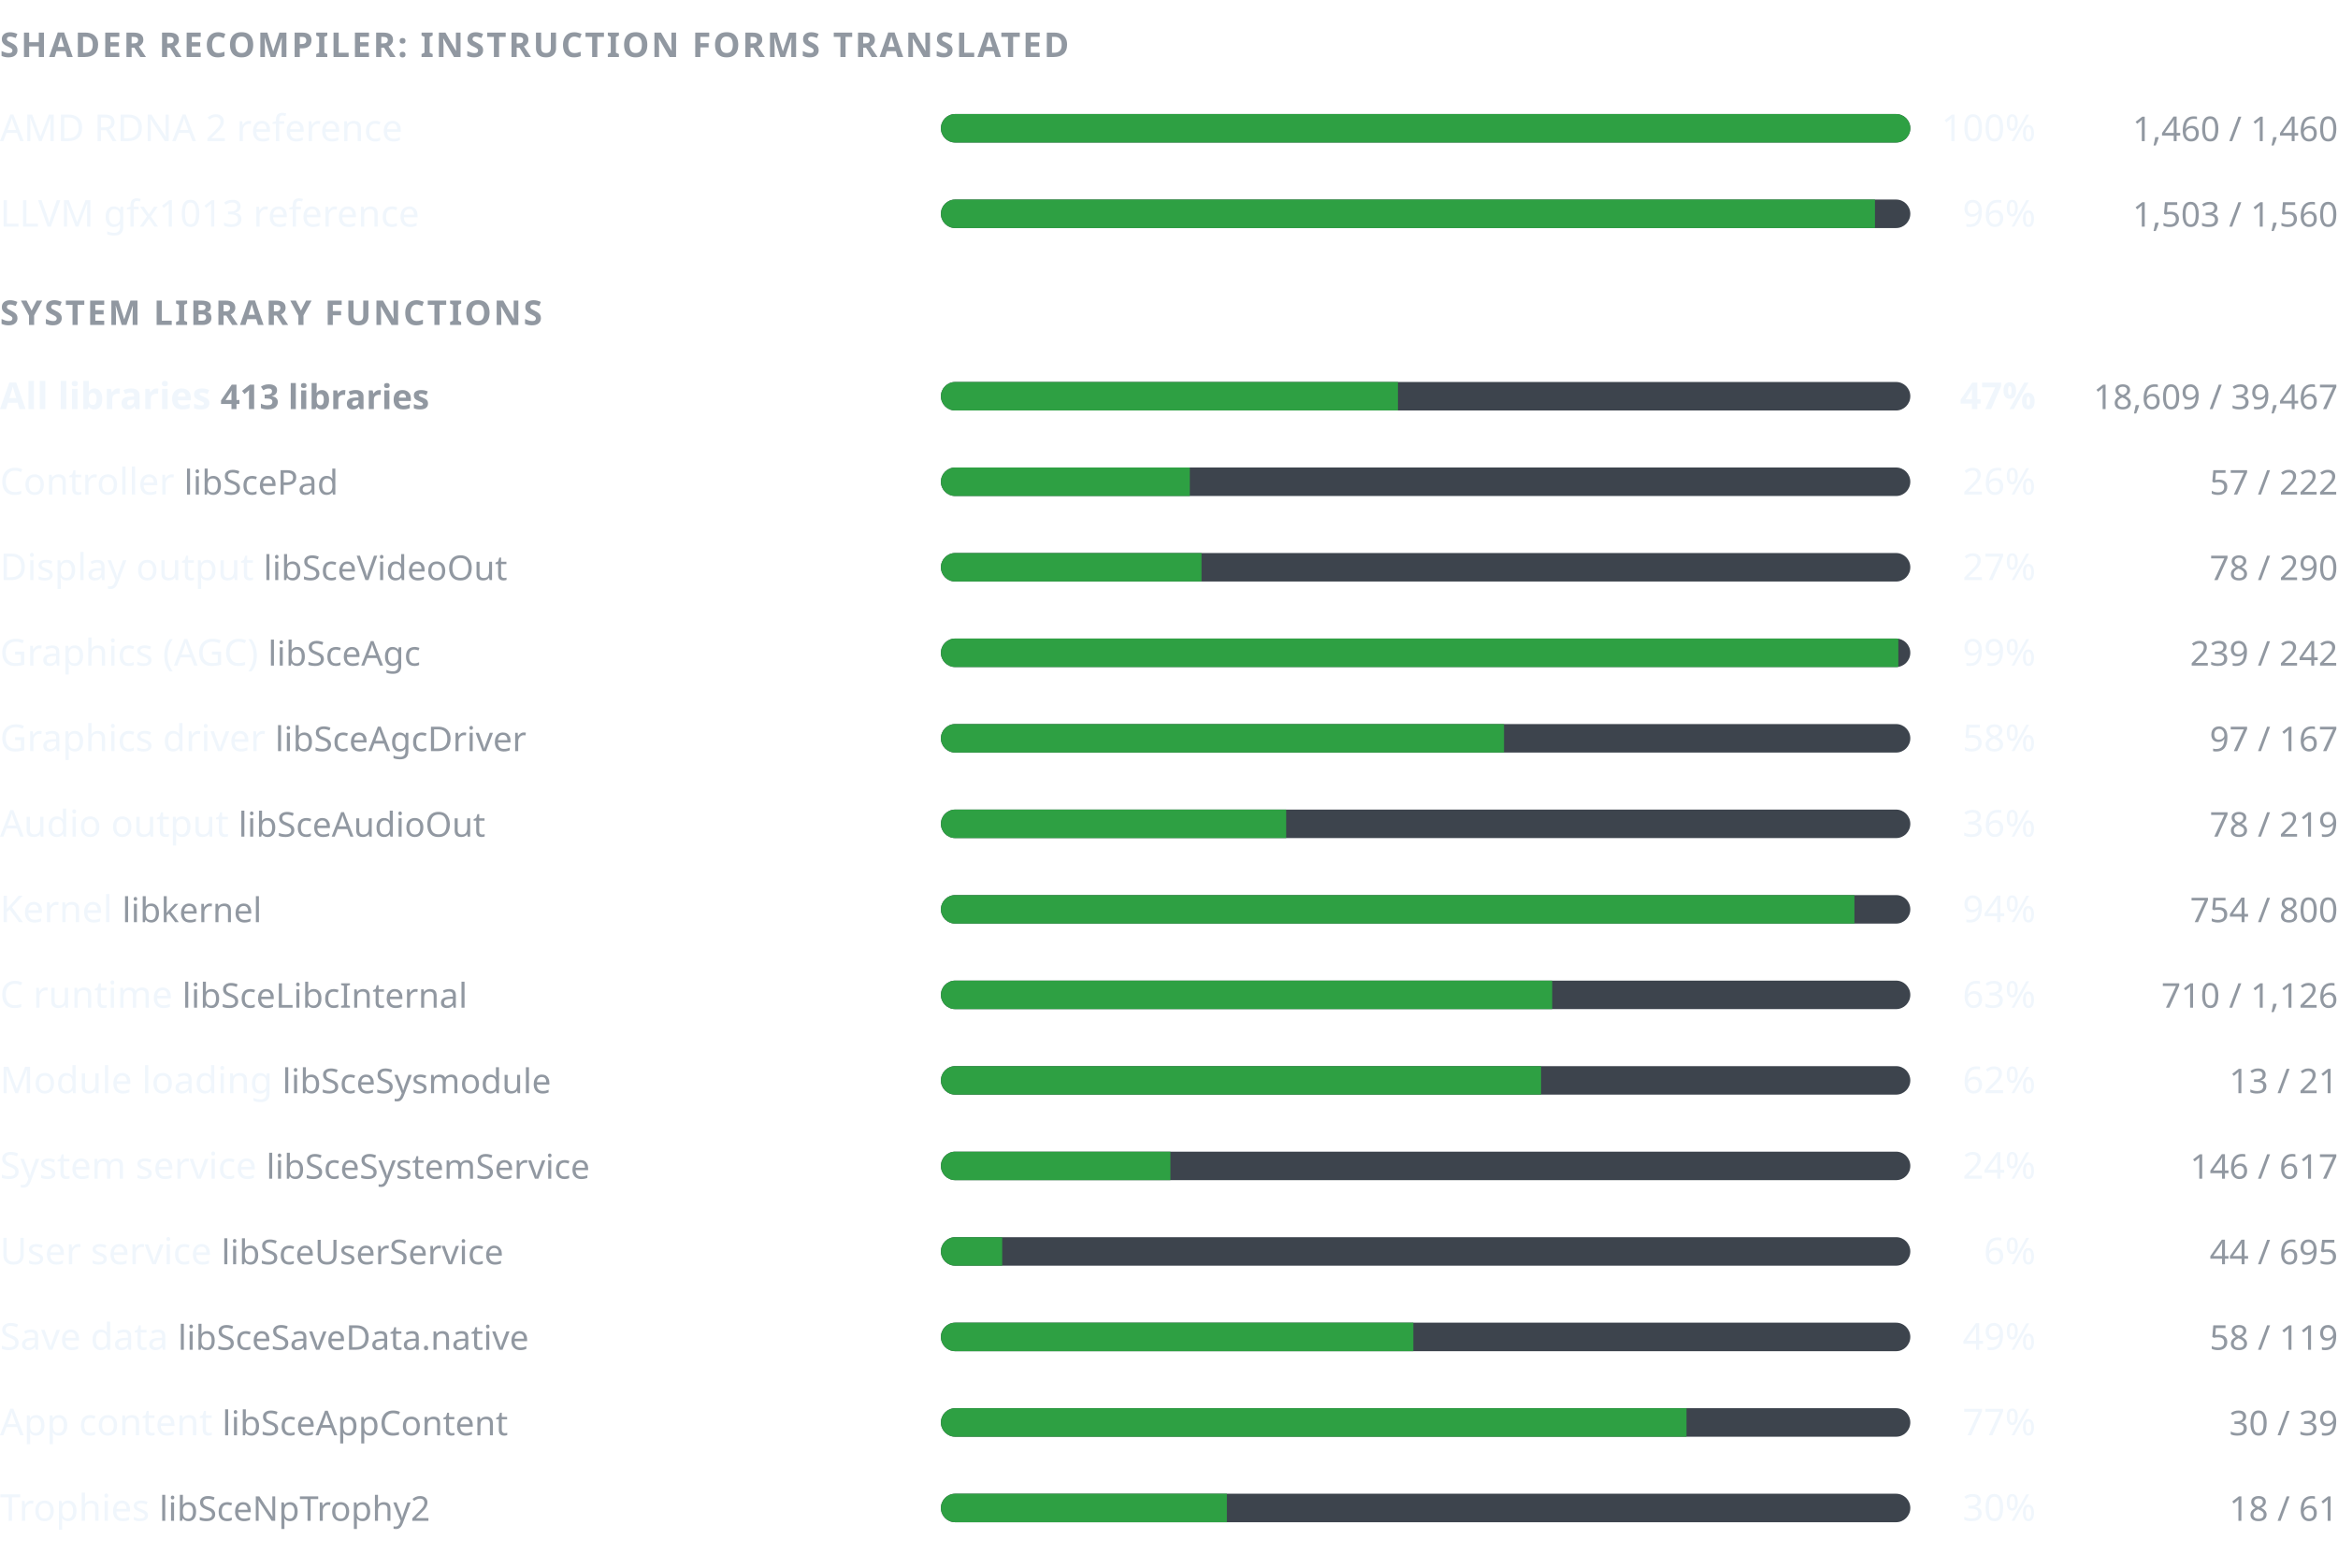
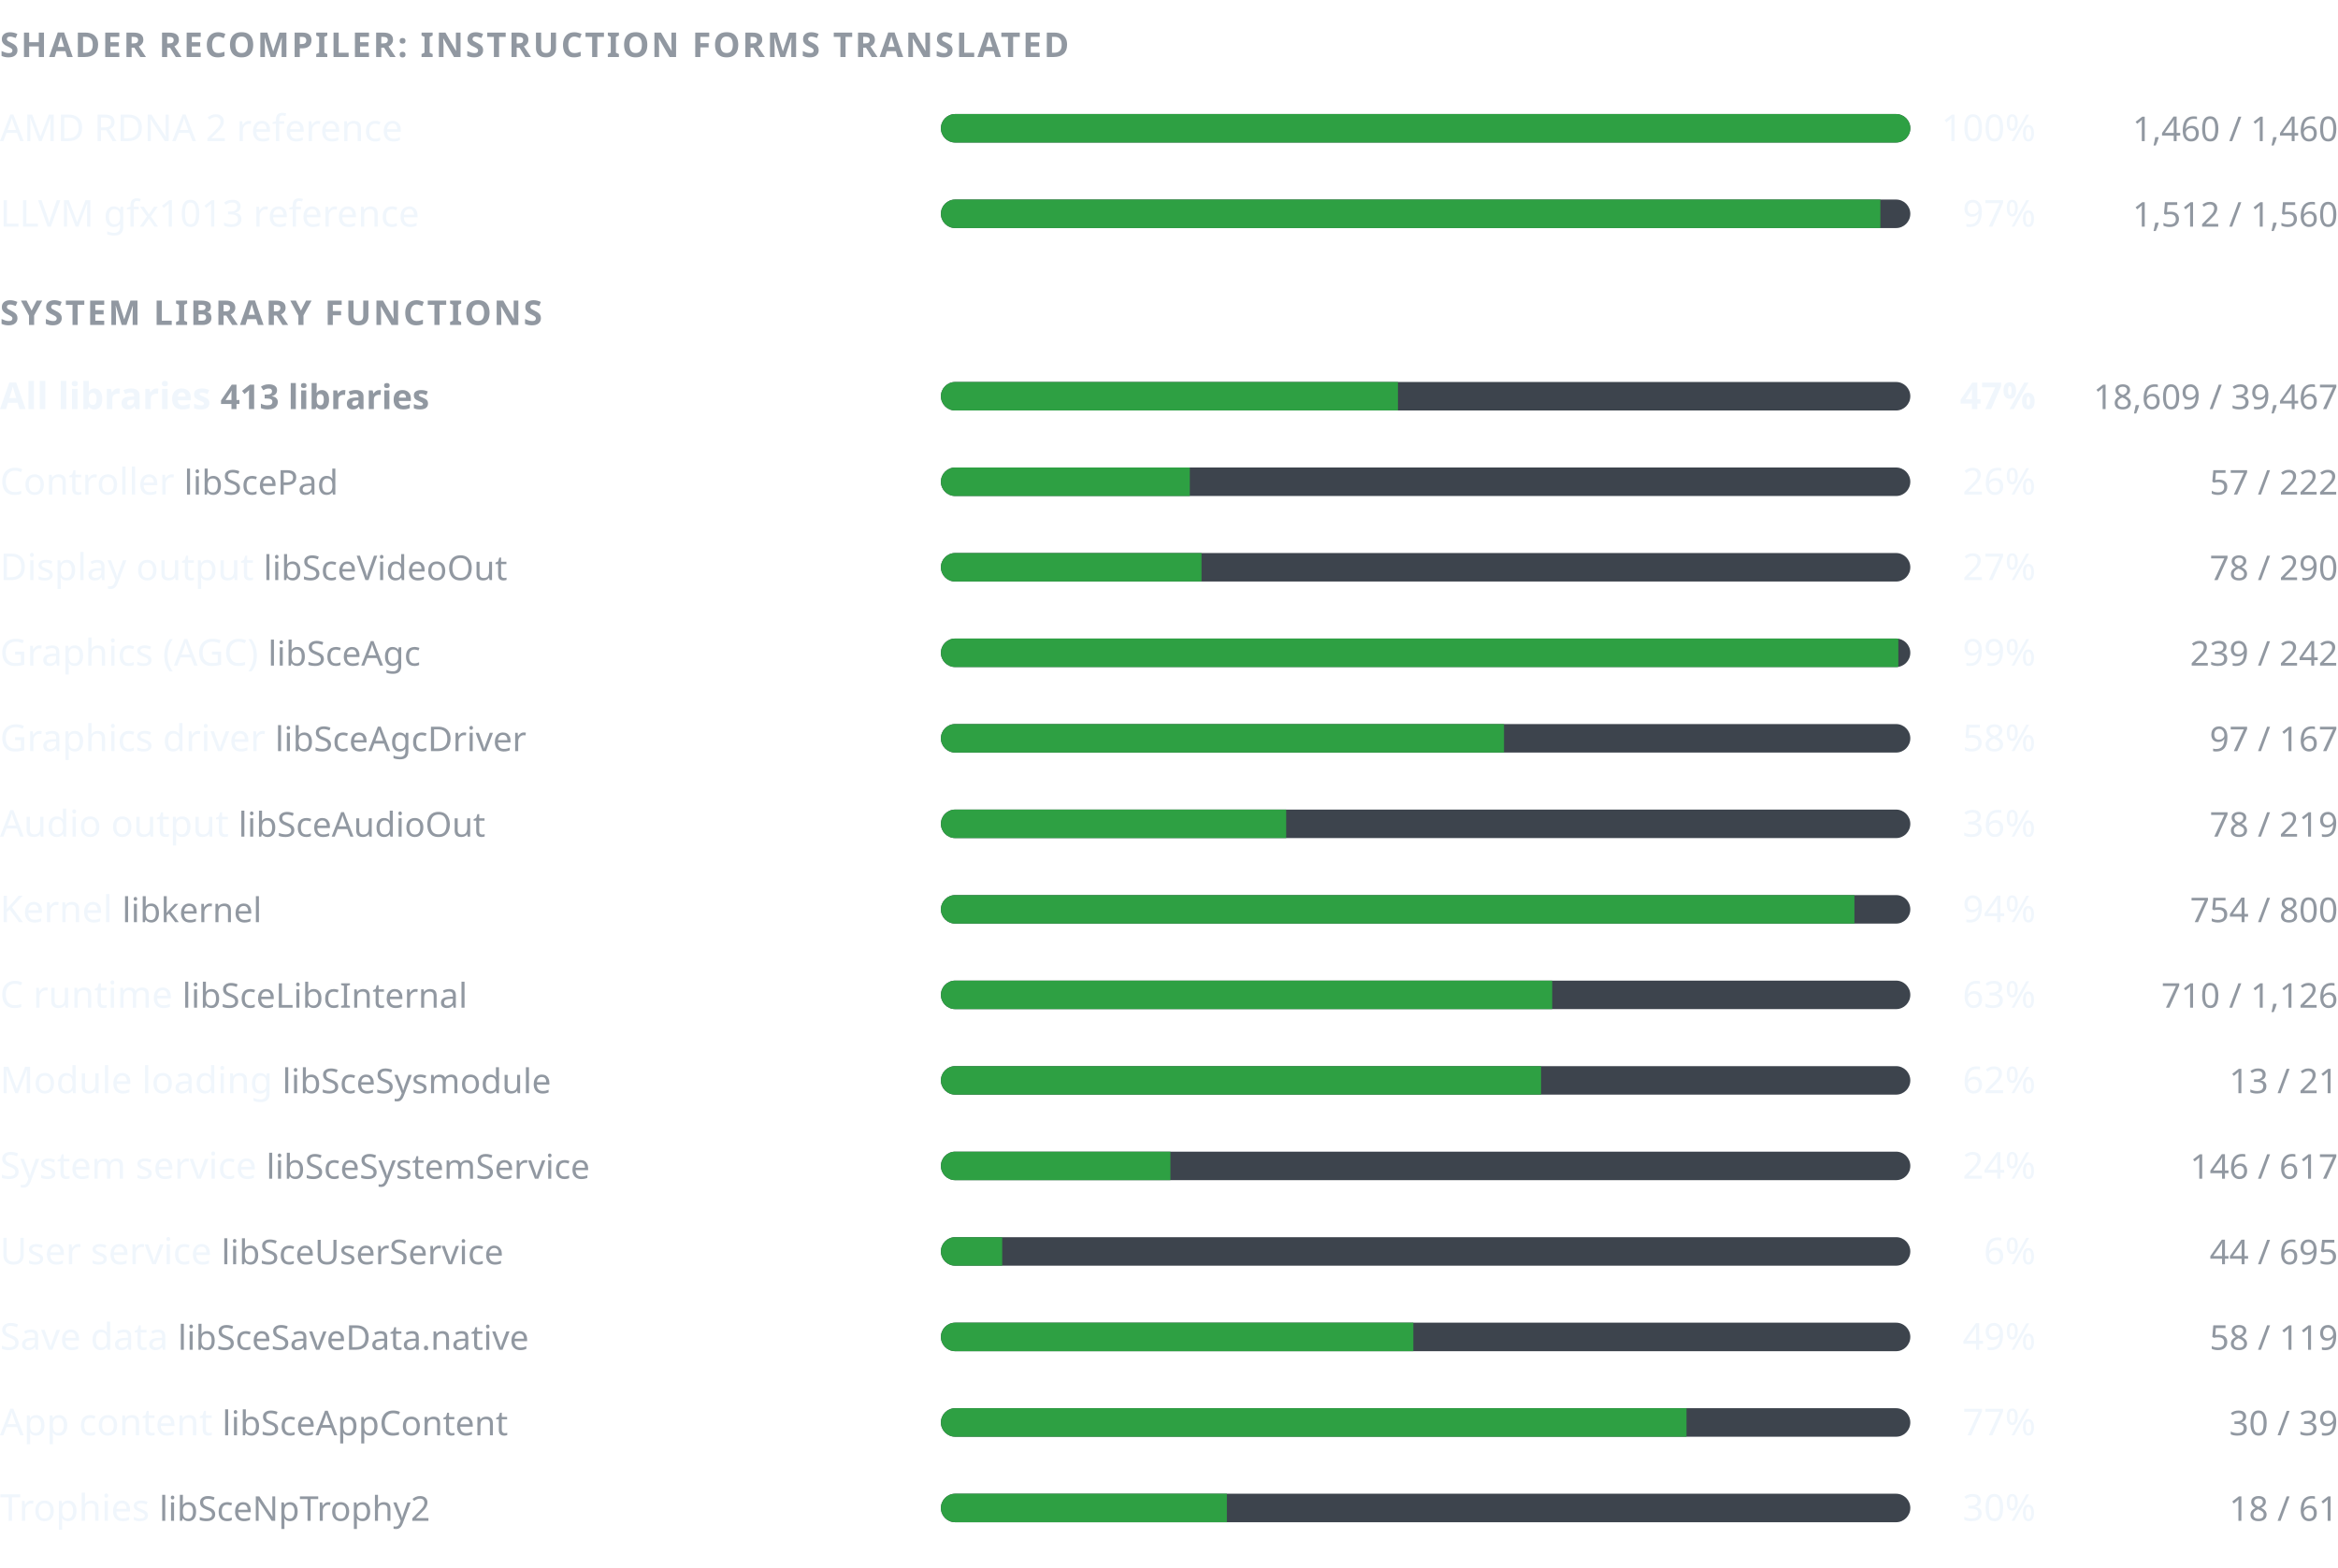
- <svg xmlns="http://www.w3.org/2000/svg" width="820" height="550" viewBox="0 0 820 550" role="img" aria-label="AnyPS5 at b1acbb9: shaders and system library functions">
+ <svg xmlns="http://www.w3.org/2000/svg" width="820" height="550" viewBox="0 0 820 550" role="img" aria-label="AnyPS5 at 9c0dfdd: shaders and system library functions">
  <style>
  text { font-family: -apple-system, BlinkMacSystemFont, "Segoe UI", "Noto Sans", Helvetica, Arial, sans-serif; font-size: 13px; fill: #f0f6fc; }
  .sub { fill: #9198a1; font-size: 12px; }
  .num { font-variant-numeric: tabular-nums; }
  .strong { font-weight: 600; }
  .group { font-size: 12px; font-weight: 600; fill: #9198a1; letter-spacing: 0.06em; }
  .track { fill: #3d444d; }
  .done { fill: #2ea043; }
  .rule { stroke: #3d444d; }
</style>
  <defs>
    <pattern id="blocked" width="6" height="6" patternUnits="userSpaceOnUse" patternTransform="rotate(45)">
      <rect width="6" height="6" fill="#f85149" opacity="0.35" />
      <rect width="3" height="6" fill="#f85149" />
    </pattern>
  </defs>
  <text class="group" x="0" y="20.0">SHADER RECOMPILER: INSTRUCTION FORMS TRANSLATED</text>
  <text class="" x="0" y="49.5">AMD RDNA 2 reference</text>
  <clipPath id="bar40">
    <rect x="330" y="40.0" width="340" height="10" rx="5.0" />
  </clipPath>
  <g clip-path="url(#bar40)">
    <rect class="track" x="330" y="40.0" width="340" height="10" />
    <rect class="done" x="330" y="40.0" width="340.0" height="10" />
  </g>
  <text class="num" x="714" y="49.5" text-anchor="end">100%</text>
  <text class="num sub" x="820" y="49.5" text-anchor="end">1,460 / 1,460</text>
  <text class="" x="0" y="79.5">LLVM gfx1013 reference</text>
  <clipPath id="bar70">
    <rect x="330" y="70.0" width="340" height="10" rx="5.0" />
  </clipPath>
  <g clip-path="url(#bar70)">
    <rect class="track" x="330" y="70.0" width="340" height="10" />
-     <rect class="done" x="330" y="70.0" width="327.6" height="10" />
+     <rect class="done" x="330" y="70.0" width="329.5" height="10" />
  </g>
-   <text class="num" x="714" y="79.5" text-anchor="end">96%</text>
-   <text class="num sub" x="820" y="79.5" text-anchor="end">1,503 / 1,560</text>
+   <text class="num" x="714" y="79.5" text-anchor="end">97%</text>
+   <text class="num sub" x="820" y="79.5" text-anchor="end">1,512 / 1,560</text>
  <text class="group" x="0" y="114.0">SYSTEM LIBRARY FUNCTIONS</text>
  <text class="strong" x="0" y="143.5">All libraries <tspan class="sub">413 libraries</tspan>
  </text>
  <clipPath id="bar134">
    <rect x="330" y="134.0" width="340" height="10" rx="5.0" />
  </clipPath>
  <g clip-path="url(#bar134)">
    <rect class="track" x="330" y="134.0" width="340" height="10" />
    <rect class="done" x="330" y="134.0" width="160.3" height="10" />
  </g>
  <text class="num strong" x="714" y="143.5" text-anchor="end">47%</text>
  <text class="num sub" x="820" y="143.5" text-anchor="end">18,609 / 39,467</text>
  <text class="" x="0" y="173.5">Controller <tspan class="sub">libScePad</tspan>
  </text>
  <clipPath id="bar164">
    <rect x="330" y="164.0" width="340" height="10" rx="5.0" />
  </clipPath>
  <g clip-path="url(#bar164)">
    <rect class="track" x="330" y="164.0" width="340" height="10" />
    <rect class="done" x="330" y="164.0" width="87.3" height="10" />
  </g>
  <text class="num" x="714" y="173.5" text-anchor="end">26%</text>
  <text class="num sub" x="820" y="173.5" text-anchor="end">57 / 222</text>
  <text class="" x="0" y="203.5">Display output <tspan class="sub">libSceVideoOut</tspan>
  </text>
  <clipPath id="bar194">
    <rect x="330" y="194.0" width="340" height="10" rx="5.0" />
  </clipPath>
  <g clip-path="url(#bar194)">
    <rect class="track" x="330" y="194.0" width="340" height="10" />
    <rect class="done" x="330" y="194.0" width="91.4" height="10" />
  </g>
  <text class="num" x="714" y="203.5" text-anchor="end">27%</text>
  <text class="num sub" x="820" y="203.5" text-anchor="end">78 / 290</text>
  <text class="" x="0" y="233.5">Graphics (AGC) <tspan class="sub">libSceAgc</tspan>
  </text>
  <clipPath id="bar224">
    <rect x="330" y="224.0" width="340" height="10" rx="5.0" />
  </clipPath>
  <g clip-path="url(#bar224)">
    <rect class="track" x="330" y="224.0" width="340" height="10" />
    <rect class="done" x="330" y="224.0" width="335.8" height="10" />
  </g>
  <text class="num" x="714" y="233.5" text-anchor="end">99%</text>
  <text class="num sub" x="820" y="233.5" text-anchor="end">239 / 242</text>
  <text class="" x="0" y="263.5">Graphics driver <tspan class="sub">libSceAgcDriver</tspan>
  </text>
  <clipPath id="bar254">
    <rect x="330" y="254.0" width="340" height="10" rx="5.0" />
  </clipPath>
  <g clip-path="url(#bar254)">
    <rect class="track" x="330" y="254.0" width="340" height="10" />
    <rect class="done" x="330" y="254.0" width="197.5" height="10" />
  </g>
  <text class="num" x="714" y="263.5" text-anchor="end">58%</text>
  <text class="num sub" x="820" y="263.5" text-anchor="end">97 / 167</text>
  <text class="" x="0" y="293.5">Audio output <tspan class="sub">libSceAudioOut</tspan>
  </text>
  <clipPath id="bar284">
    <rect x="330" y="284.0" width="340" height="10" rx="5.0" />
  </clipPath>
  <g clip-path="url(#bar284)">
    <rect class="track" x="330" y="284.0" width="340" height="10" />
    <rect class="done" x="330" y="284.0" width="121.1" height="10" />
  </g>
  <text class="num" x="714" y="293.5" text-anchor="end">36%</text>
  <text class="num sub" x="820" y="293.5" text-anchor="end">78 / 219</text>
  <text class="" x="0" y="323.5">Kernel <tspan class="sub">libkernel</tspan>
  </text>
  <clipPath id="bar314">
    <rect x="330" y="314.0" width="340" height="10" rx="5.0" />
  </clipPath>
  <g clip-path="url(#bar314)">
    <rect class="track" x="330" y="314.0" width="340" height="10" />
    <rect class="done" x="330" y="314.0" width="320.4" height="10" />
  </g>
  <text class="num" x="714" y="323.5" text-anchor="end">94%</text>
  <text class="num sub" x="820" y="323.5" text-anchor="end">754 / 800</text>
  <text class="" x="0" y="353.5">C runtime <tspan class="sub">libSceLibcInternal</tspan>
  </text>
  <clipPath id="bar344">
    <rect x="330" y="344.0" width="340" height="10" rx="5.0" />
  </clipPath>
  <g clip-path="url(#bar344)">
    <rect class="track" x="330" y="344.0" width="340" height="10" />
    <rect class="done" x="330" y="344.0" width="214.4" height="10" />
  </g>
  <text class="num" x="714" y="353.5" text-anchor="end">63%</text>
  <text class="num sub" x="820" y="353.5" text-anchor="end">710 / 1,126</text>
  <text class="" x="0" y="383.5">Module loading <tspan class="sub">libSceSysmodule</tspan>
  </text>
  <clipPath id="bar374">
    <rect x="330" y="374.0" width="340" height="10" rx="5.0" />
  </clipPath>
  <g clip-path="url(#bar374)">
    <rect class="track" x="330" y="374.0" width="340" height="10" />
    <rect class="done" x="330" y="374.0" width="210.5" height="10" />
  </g>
  <text class="num" x="714" y="383.5" text-anchor="end">62%</text>
  <text class="num sub" x="820" y="383.5" text-anchor="end">13 / 21</text>
  <text class="" x="0" y="413.5">System service <tspan class="sub">libSceSystemService</tspan>
  </text>
  <clipPath id="bar404">
    <rect x="330" y="404.0" width="340" height="10" rx="5.0" />
  </clipPath>
  <g clip-path="url(#bar404)">
    <rect class="track" x="330" y="404.0" width="340" height="10" />
    <rect class="done" x="330" y="404.0" width="80.5" height="10" />
  </g>
  <text class="num" x="714" y="413.5" text-anchor="end">24%</text>
  <text class="num sub" x="820" y="413.5" text-anchor="end">146 / 617</text>
  <text class="" x="0" y="443.5">User service <tspan class="sub">libSceUserService</tspan>
  </text>
  <clipPath id="bar434">
    <rect x="330" y="434.0" width="340" height="10" rx="5.0" />
  </clipPath>
  <g clip-path="url(#bar434)">
    <rect class="track" x="330" y="434.0" width="340" height="10" />
    <rect class="done" x="330" y="434.0" width="21.5" height="10" />
  </g>
  <text class="num" x="714" y="443.5" text-anchor="end">6%</text>
  <text class="num sub" x="820" y="443.5" text-anchor="end">44 / 695</text>
  <text class="" x="0" y="473.5">Save data <tspan class="sub">libSceSaveData.native</tspan>
  </text>
  <clipPath id="bar464">
    <rect x="330" y="464.0" width="340" height="10" rx="5.0" />
  </clipPath>
  <g clip-path="url(#bar464)">
    <rect class="track" x="330" y="464.0" width="340" height="10" />
    <rect class="done" x="330" y="464.0" width="165.7" height="10" />
  </g>
  <text class="num" x="714" y="473.5" text-anchor="end">49%</text>
  <text class="num sub" x="820" y="473.5" text-anchor="end">58 / 119</text>
  <text class="" x="0" y="503.5">App content <tspan class="sub">libSceAppContent</tspan>
  </text>
  <clipPath id="bar494">
    <rect x="330" y="494.0" width="340" height="10" rx="5.0" />
  </clipPath>
  <g clip-path="url(#bar494)">
    <rect class="track" x="330" y="494.0" width="340" height="10" />
    <rect class="done" x="330" y="494.0" width="261.5" height="10" />
  </g>
  <text class="num" x="714" y="503.5" text-anchor="end">77%</text>
  <text class="num sub" x="820" y="503.5" text-anchor="end">30 / 39</text>
  <text class="" x="0" y="533.5">Trophies <tspan class="sub">libSceNpTrophy2</tspan>
  </text>
  <clipPath id="bar524">
    <rect x="330" y="524.0" width="340" height="10" rx="5.0" />
  </clipPath>
  <g clip-path="url(#bar524)">
    <rect class="track" x="330" y="524.0" width="340" height="10" />
    <rect class="done" x="330" y="524.0" width="100.3" height="10" />
  </g>
  <text class="num" x="714" y="533.5" text-anchor="end">30%</text>
  <text class="num sub" x="820" y="533.5" text-anchor="end">18 / 61</text>
</svg>
